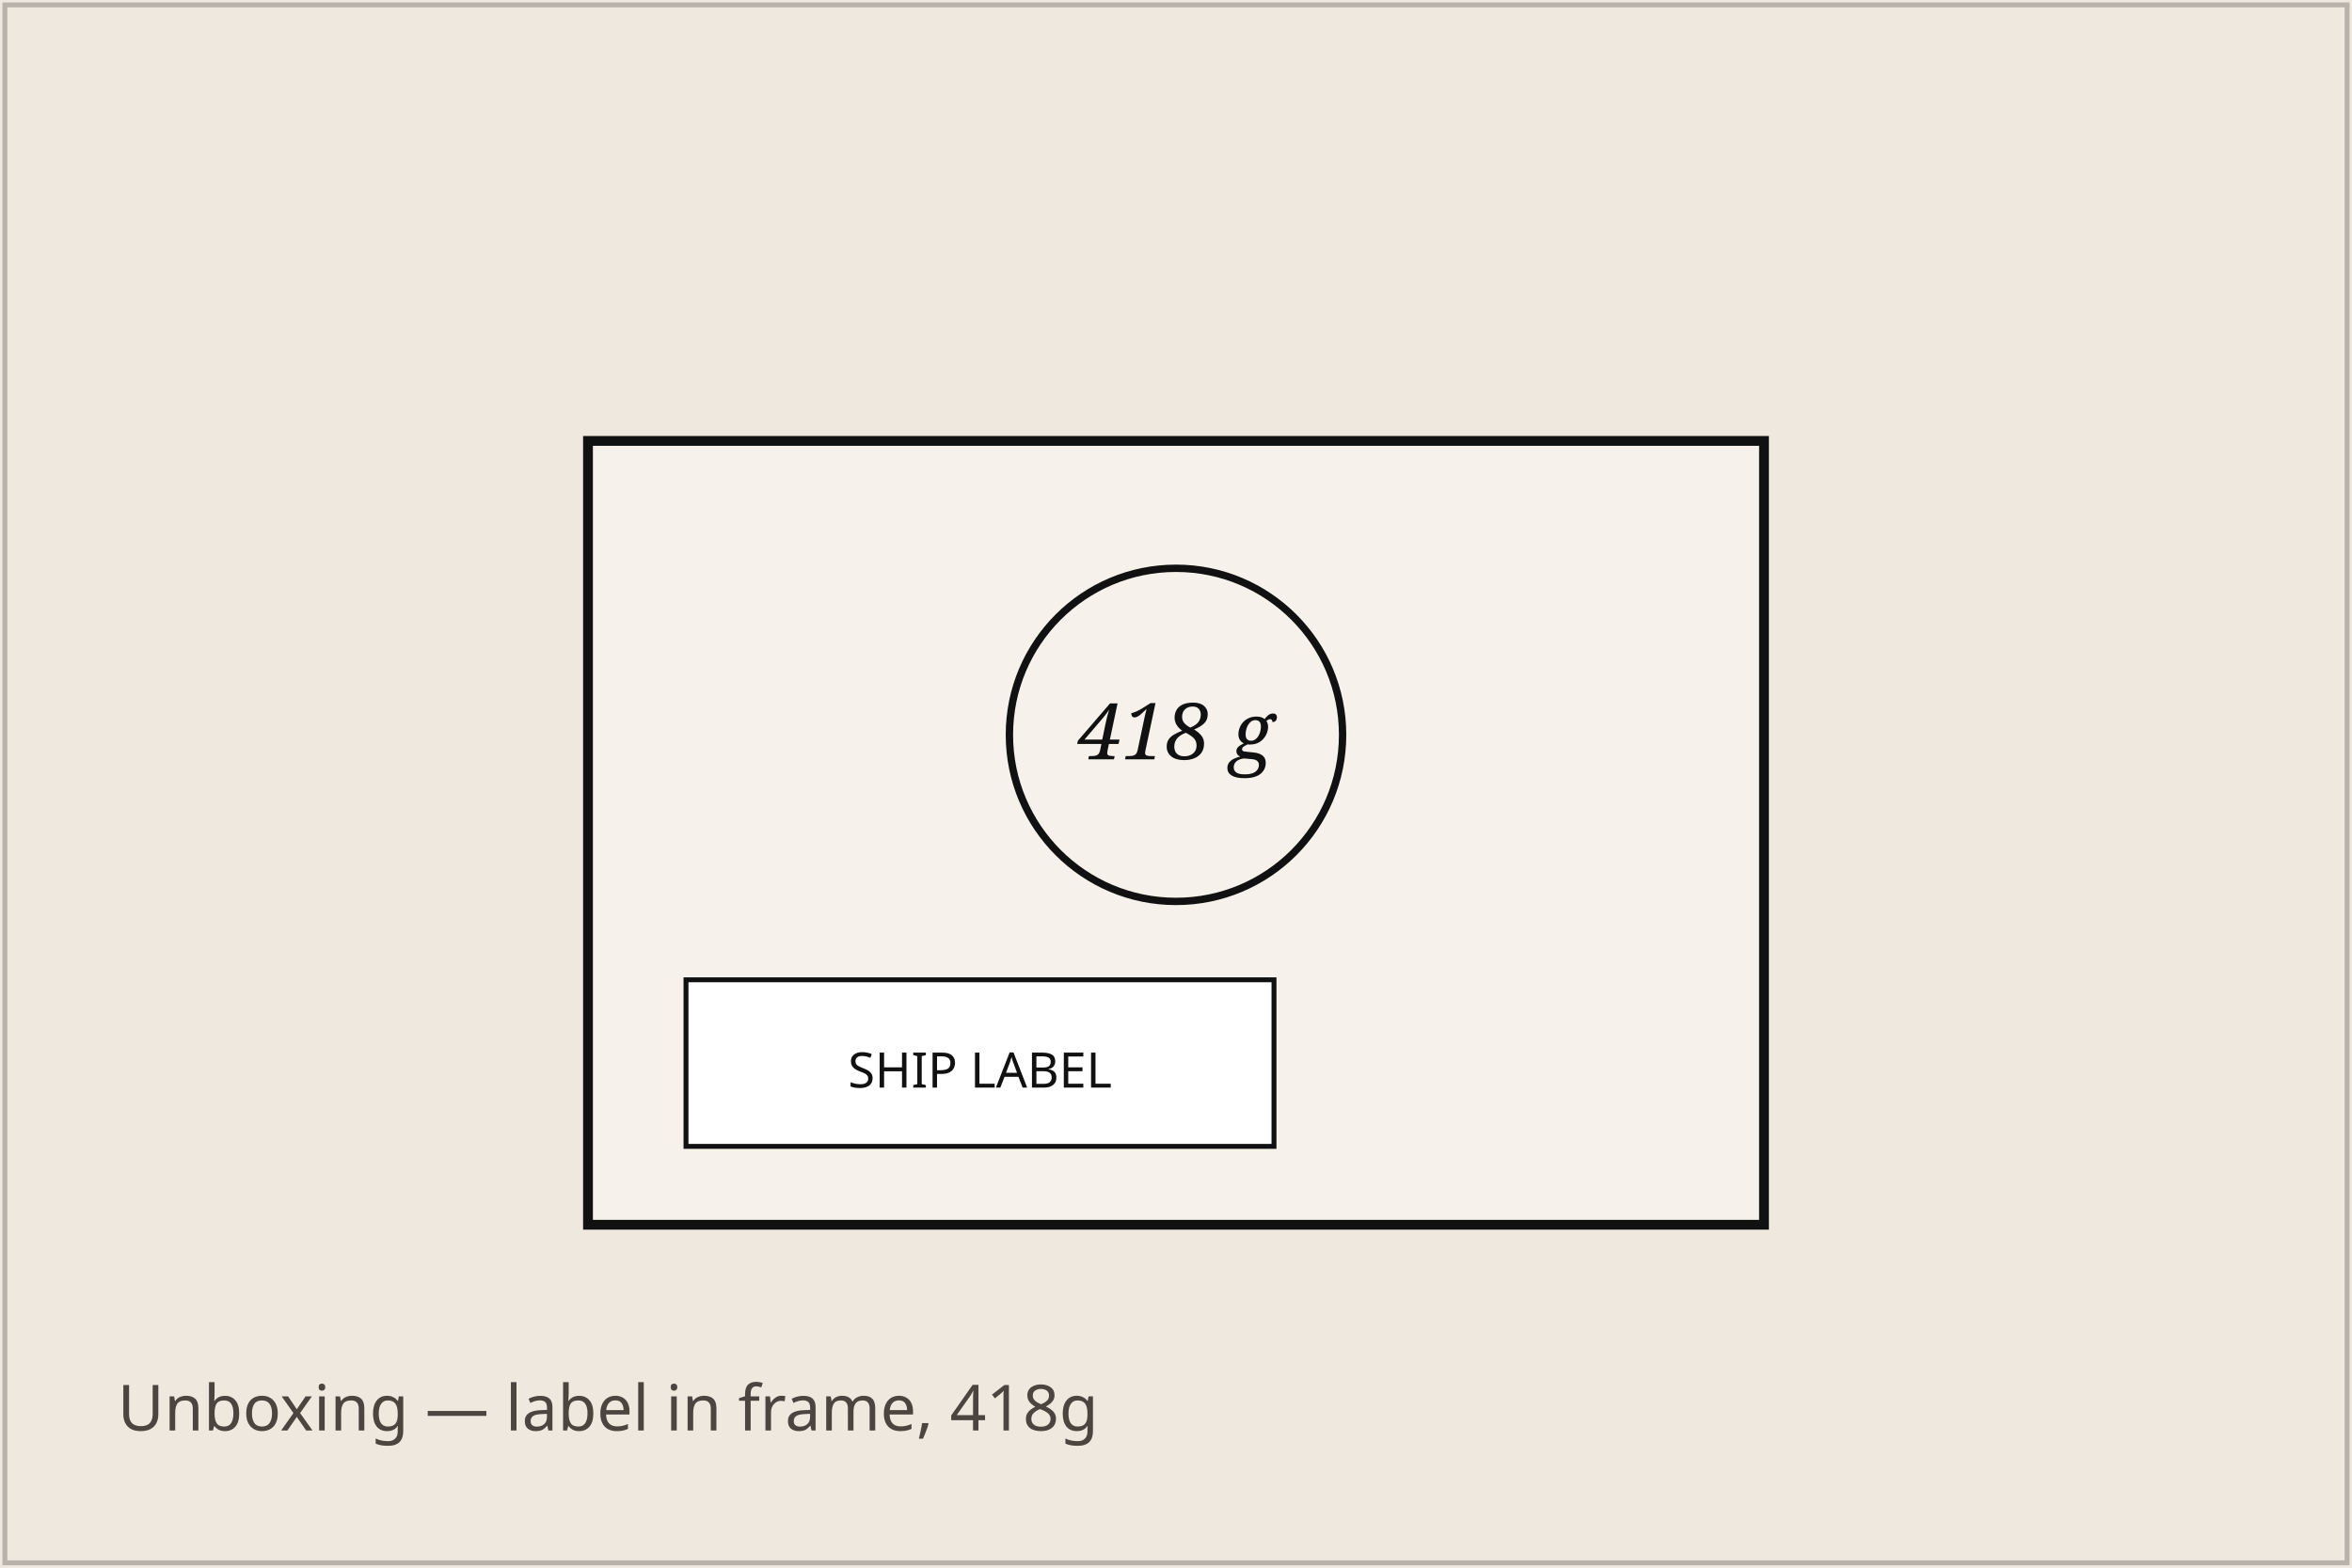
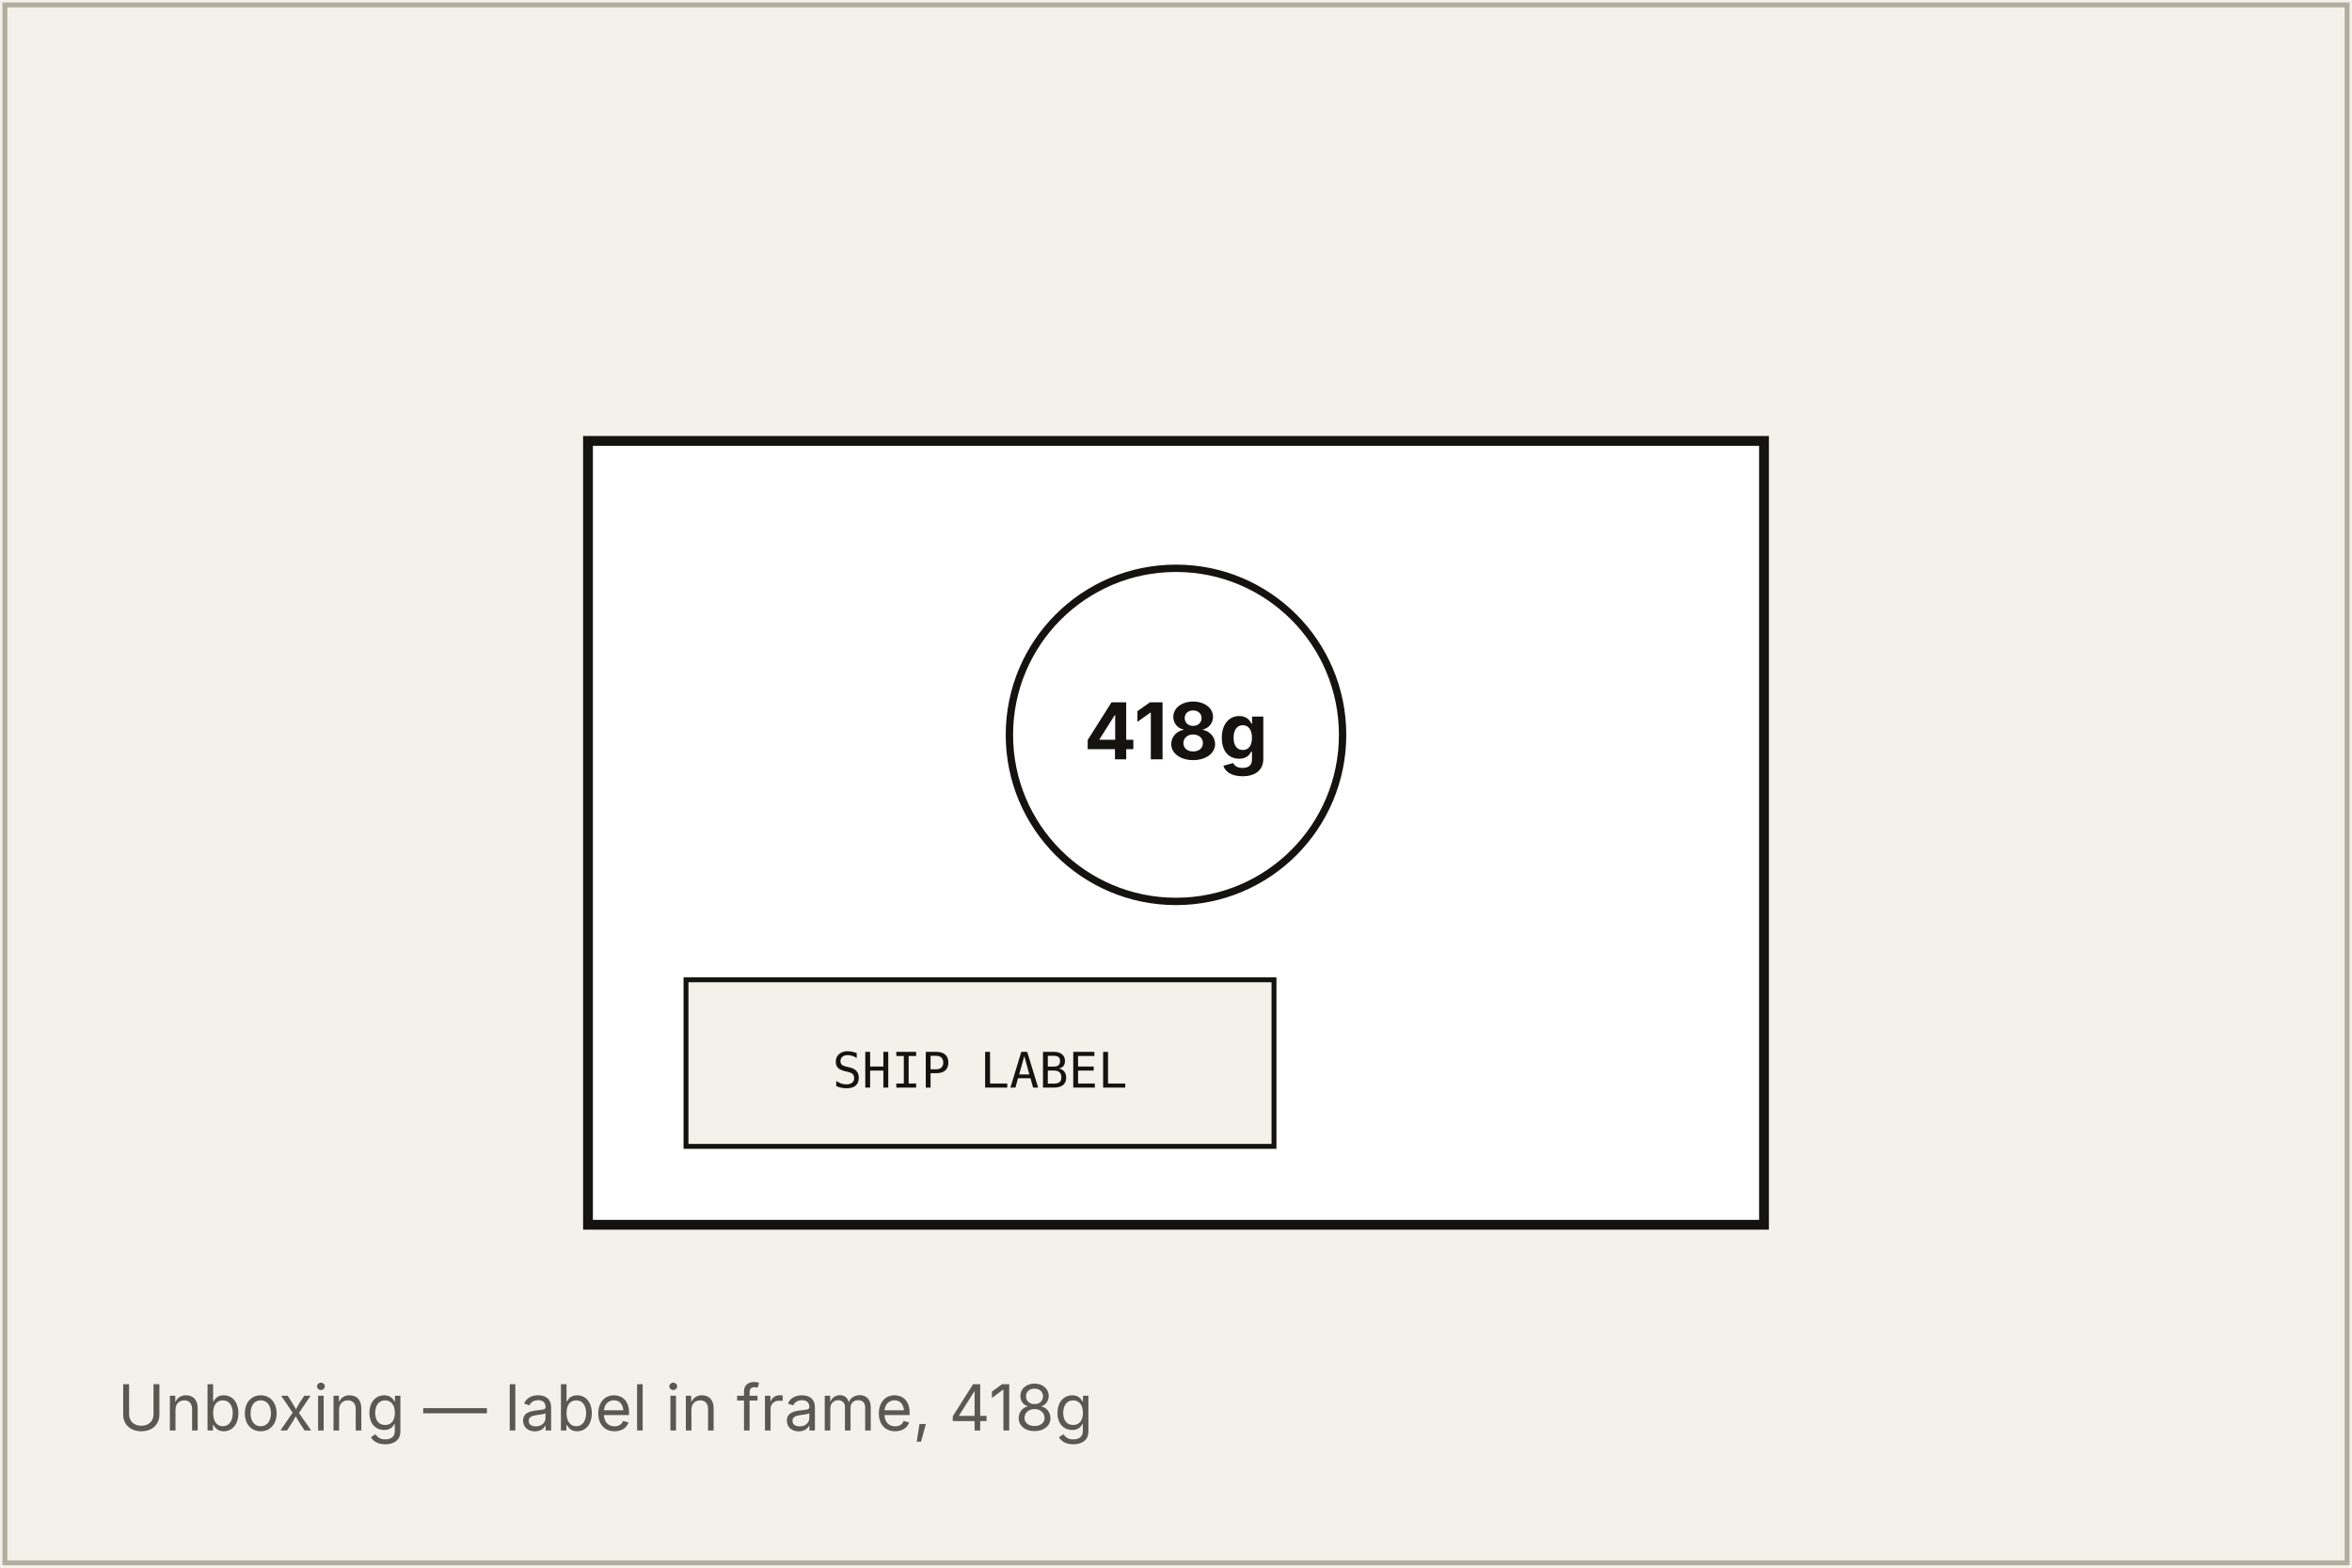
<svg xmlns="http://www.w3.org/2000/svg" viewBox="0 0 480 320">
-   <rect width="480" height="320" fill="#efe8de" />
-   <rect x="1" y="1" width="478" height="318" fill="none" stroke="#111111" stroke-opacity="0.25" />
-   <rect x="120" y="90" width="240" height="160" fill="#f6f1ea" stroke="#111111" stroke-width="2" />
-   <rect x="140" y="200" width="120" height="34" fill="#ffffff" stroke="#111111" />
-   <text x="200" y="222" font-family="IBM Plex Sans" font-size="10" fill="#111111" text-anchor="middle">SHIP LABEL</text>
-   <circle cx="240" cy="150" r="34" fill="none" stroke="#111111" stroke-width="1.5" />
-   <text x="240" y="155" font-family="Fraunces, serif" font-style="italic" font-size="16" fill="#111111" text-anchor="middle">418 g</text>
-   <text x="24" y="292" font-family="IBM Plex Sans, sans-serif" font-size="13" fill="#4a453f">Unboxing — label in frame, 418g</text>
+   <rect width="480" height="320" fill="#f3f1ea" />
+   <rect x="1" y="1" width="478" height="318" fill="none" stroke="#b3ada0" />
+   <rect x="120" y="90" width="240" height="160" fill="#ffffff" stroke="#14130f" stroke-width="2" />
+   <rect x="140" y="200" width="120" height="34" fill="#f3f1ea" stroke="#14130f" />
+   <text x="200" y="222" font-family="IBM Plex Mono, monospace" font-size="10" fill="#14130f" text-anchor="middle">SHIP LABEL</text>
+   <circle cx="240" cy="150" r="34" fill="none" stroke="#14130f" stroke-width="1.5" />
+   <text x="240" y="155" font-family="Inter, sans-serif" font-weight="700" font-size="16" fill="#14130f" text-anchor="middle">418g</text>
+   <text x="24" y="292" font-family="Inter, sans-serif" font-size="13" fill="#5b5850">Unboxing — label in frame, 418g</text>
</svg>
